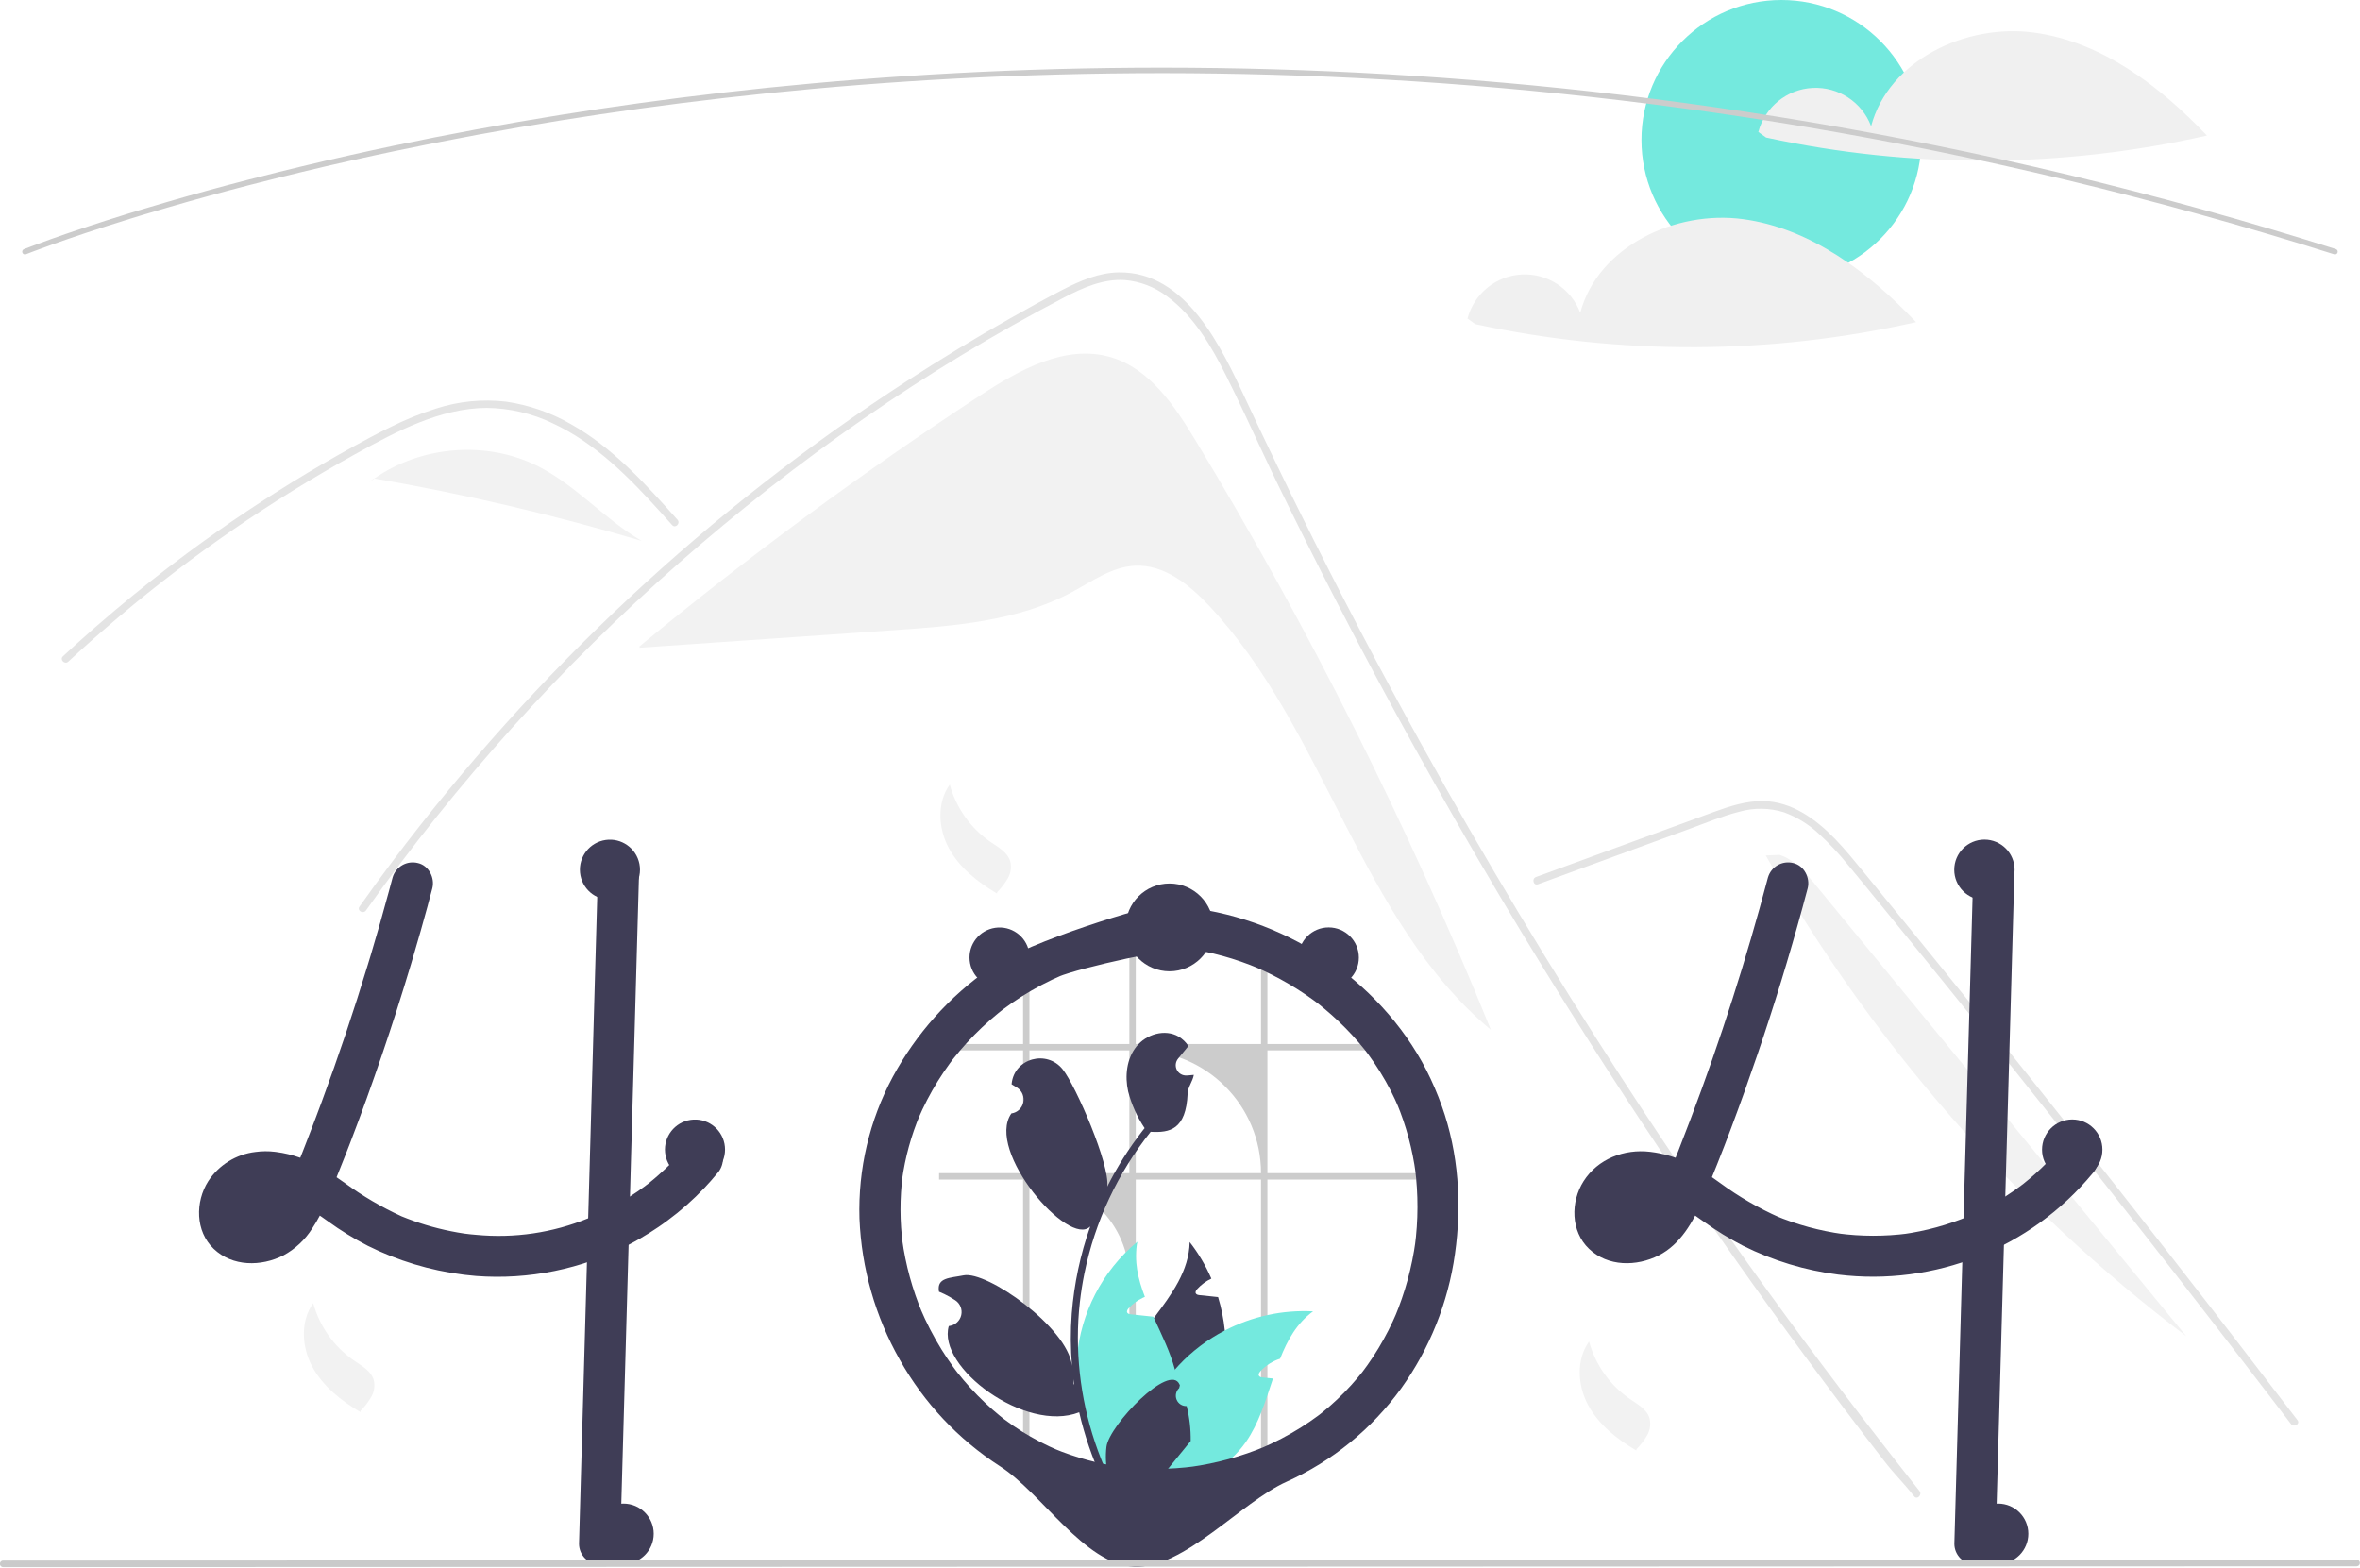
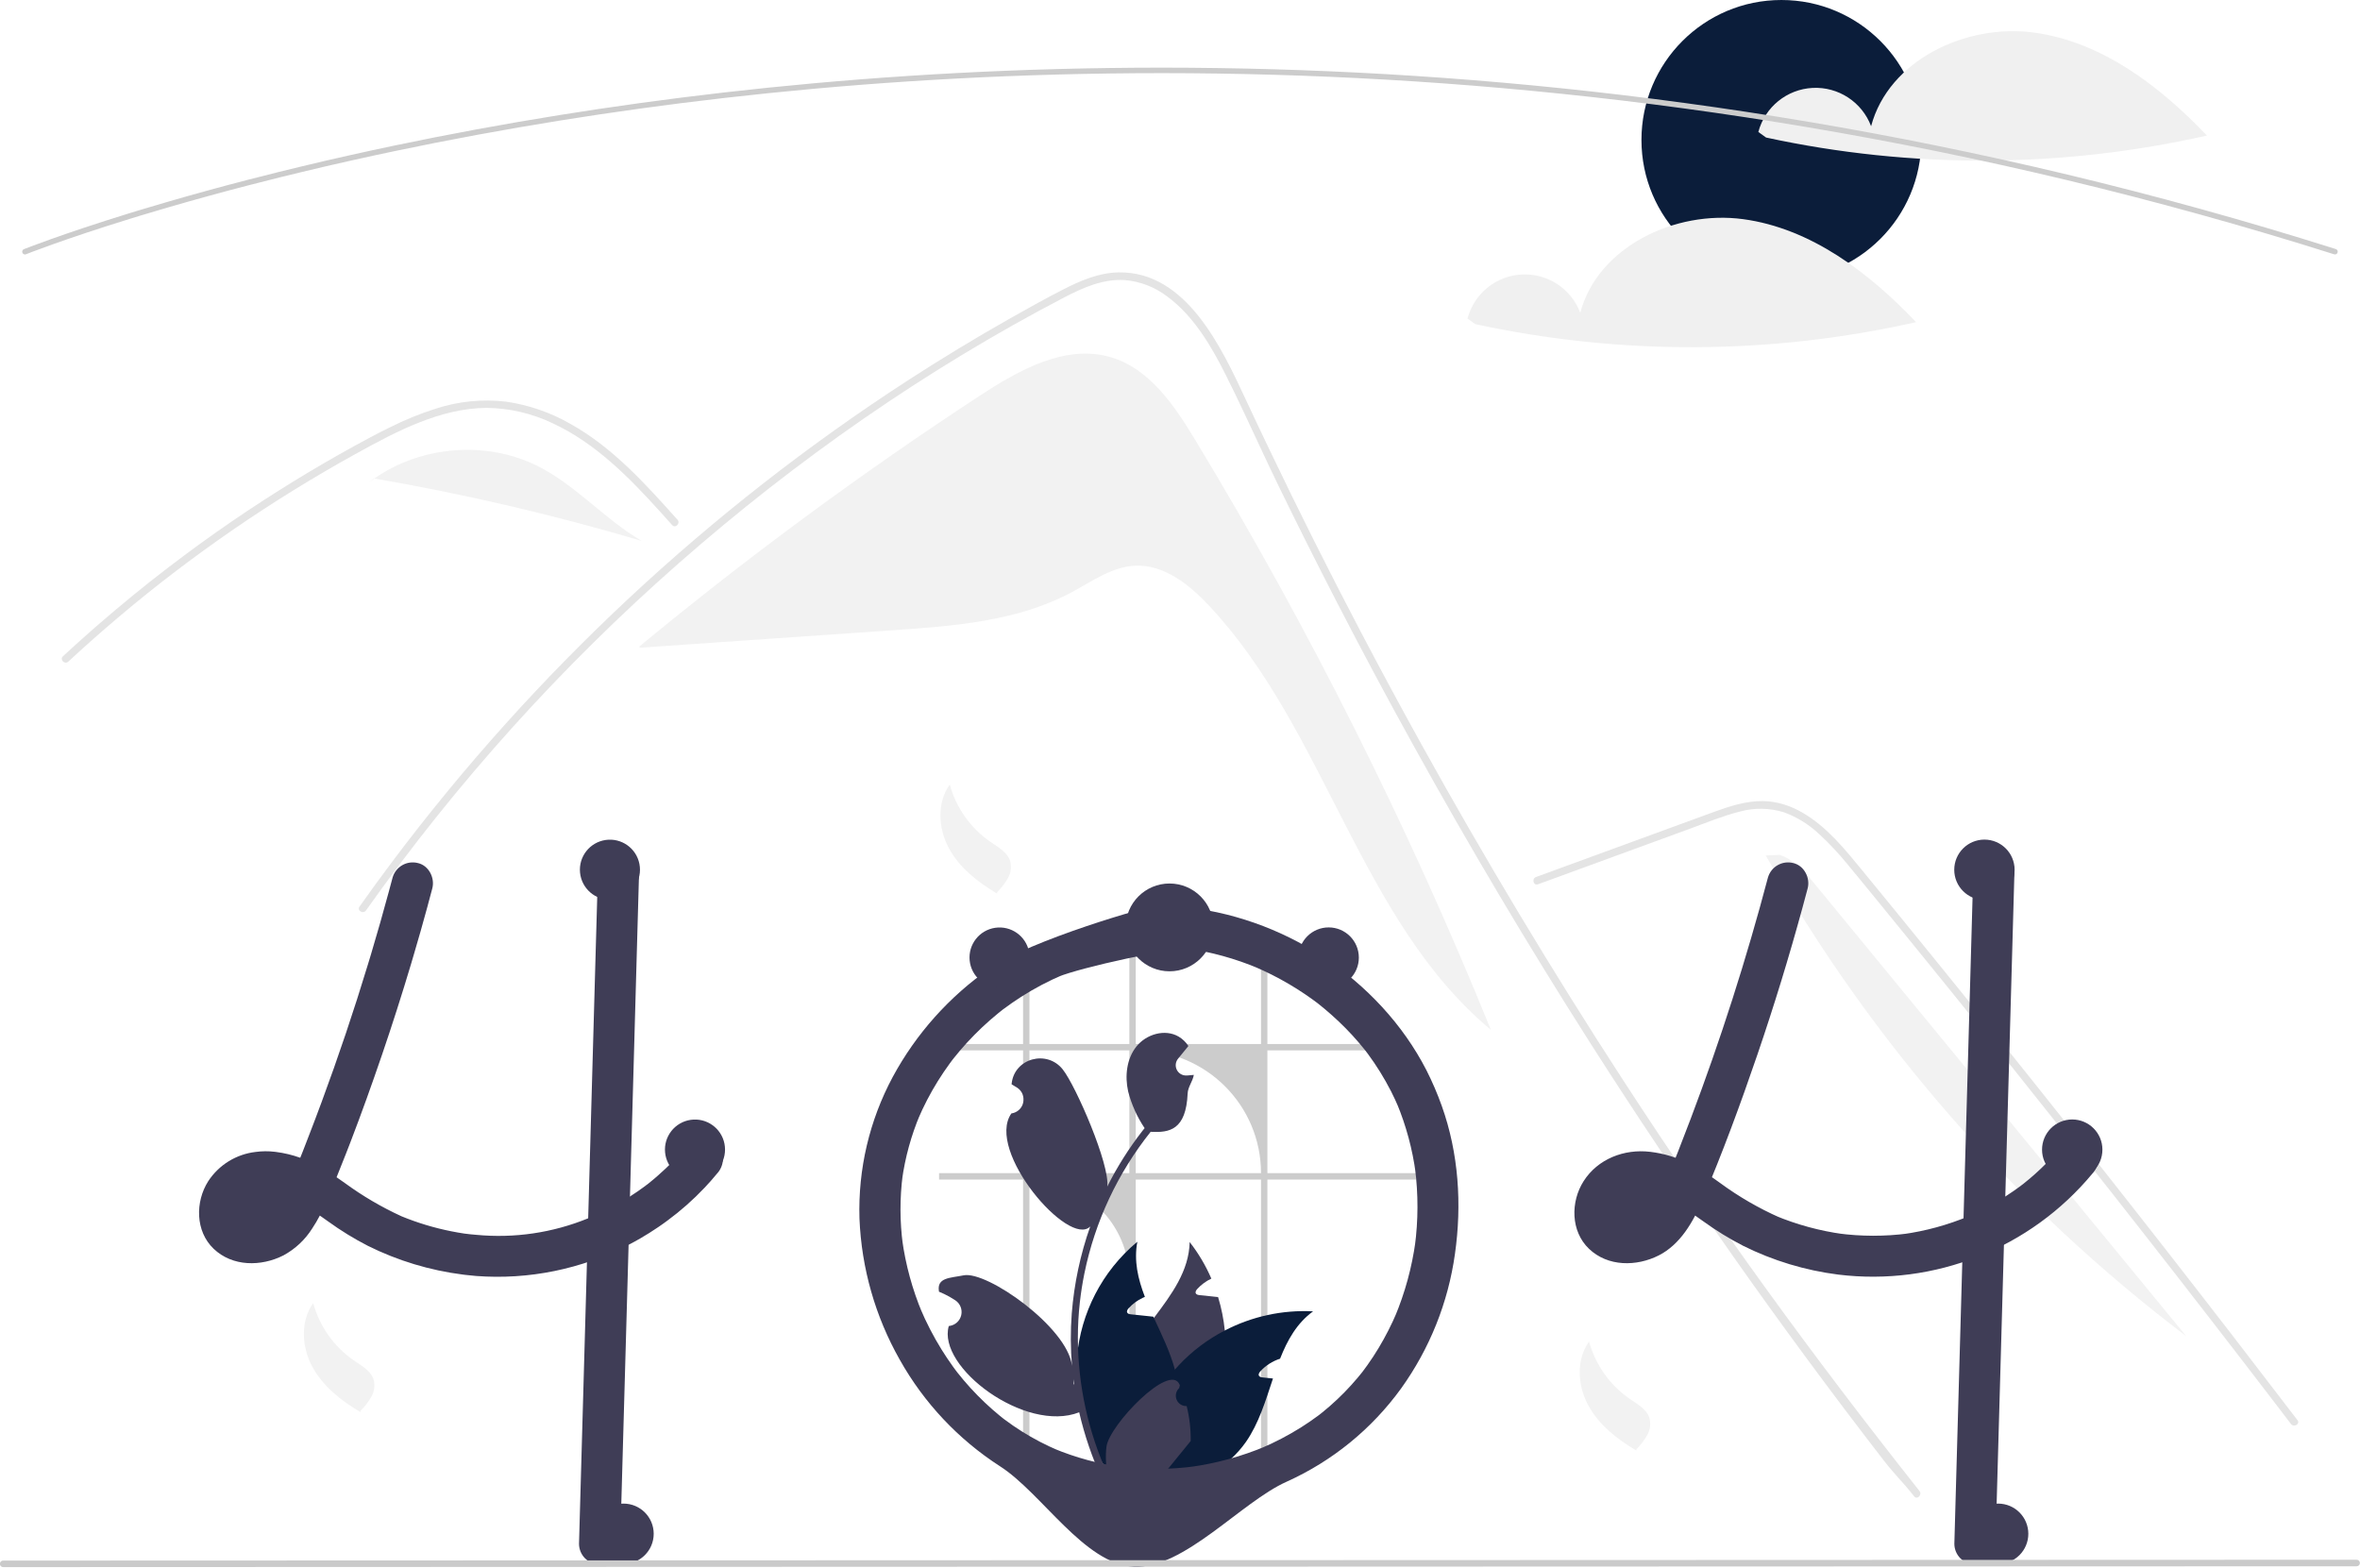
- <svg xmlns="http://www.w3.org/2000/svg" data-name="Layer 1" width="860.131" height="571.148" viewBox="0 0 860.131 571.148">
+ <svg xmlns="http://www.w3.org/2000/svg" width="860.131" height="571.148" viewBox="0 0 860.131 571.148" role="img" artist="Katerina Limpitsouni" source="https://undraw.co/">
  <path d="M605.67,324.953c-7.669-12.684-16.757-26.228-30.99-30.37-16.482-4.796-33.413,4.732-47.775,14.135a1392.157,1392.157,0,0,0-123.893,91.283l.043.492q46.226-3.188,92.451-6.376c22.265-1.535,45.296-3.283,64.972-13.816,7.467-3.997,14.745-9.336,23.206-9.708,10.512-.462,19.677,6.879,26.88,14.549,42.607,45.371,54.937,114.754,102.738,154.616A1516.995,1516.995,0,0,0,605.67,324.953Z" transform="translate(-169.9343 -164.426)" fill="#f2f2f2" />
  <path d="M867.571,709.781c-4.712-5.95-6.637-7.343-11.285-13.348q-56.764-73.416-106.708-151.792-33.924-53.23-64.483-108.504-14.549-26.278-28.3-52.969-10.67-20.695-20.865-41.638c-1.944-3.988-3.832-7.994-5.711-12.009-4.428-9.442-8.773-18.93-13.439-28.244-5.317-10.616-11.789-21.745-21.553-28.877a29.405,29.405,0,0,0-15.319-5.895c-7.948-.513-15.282,2.769-22.176,6.353-50.439,26.301-97.659,59.276-140.37,96.798A730.778,730.778,0,0,0,303.322,496.247c-1.008,1.439-3.392.064-2.374-1.384q6.009-8.498,12.257-16.813A734.817,734.817,0,0,1,500.805,303.064q18.248-11.826,37.183-22.542c6.362-3.603,12.752-7.16,19.251-10.497,6.371-3.273,13.137-6.215,20.416-6.325,24.77-.385,37.595,27.667,46.405,46.542q4.153,8.911,8.406,17.766,16.075,33.621,33.387,66.628,10.685,20.379,21.837,40.52,34.707,62.718,73.779,122.897c34.506,53.143,68.737,100.089,108.046,149.785C870.596,709.213,868.662,711.175,867.571,709.781Z" transform="translate(-169.9343 -164.426)" fill="#e4e4e4" />
  <path d="M414.916,355.804c-1.439-1.604-2.869-3.209-4.318-4.813-11.422-12.633-23.679-25.118-39.364-32.361a57.11,57.11,0,0,0-23.927-5.546c-8.562.028-16.932,2.273-24.843,5.418-3.74,1.494-7.398,3.19-11.001,4.996-4.116,2.072-8.159,4.281-12.183,6.509q-11.331,6.27-22.368,13.091-21.961,13.572-42.546,29.216-10.671,8.113-20.902,16.758-9.516,8.031-18.646,16.492c-1.302,1.201-3.245-.743-1.944-1.943,1.604-1.494,3.227-2.979,4.85-4.446q6.875-6.215,13.971-12.193,12.939-10.918,26.549-20.993,21.163-15.676,43.783-29.225,11.304-6.765,22.918-12.963c2.338-1.247,4.703-2.466,7.096-3.621a113.116,113.116,0,0,1,16.868-6.866,60.006,60.006,0,0,1,25.476-2.503,66.327,66.327,0,0,1,23.505,8.131c15.401,8.608,27.346,21.919,38.97,34.909C418.033,355.171,416.099,357.124,414.916,355.804Z" transform="translate(-169.9343 -164.426)" fill="#e4e4e4" />
  <path d="M730.477,486.711l36.905-13.498,18.323-6.702c5.968-2.183,11.921-4.667,18.09-6.23a28.539,28.539,0,0,1,16.374.209,37.738,37.738,0,0,1,12.771,7.917,103.64,103.64,0,0,1,10.475,11.186c3.989,4.794,7.92,9.639,11.868,14.467q24.441,29.891,48.563,60.041,24.121,30.15,47.92,60.556,23.857,30.48,47.385,61.216,2.882,3.765,5.76,7.534c1.06,1.388,3.449.02,2.375-1.388Q983.582,650.974,959.549,620.184q-24.092-30.864-48.516-61.466-24.424-30.601-49.179-60.937-6.167-7.558-12.354-15.099c-3.48-4.241-6.92-8.527-10.736-12.474-7.005-7.245-15.758-13.648-26.234-13.822-6.16-.102-12.121,1.852-17.844,3.923-6.17,2.232-12.325,4.506-18.486,6.759l-37.163,13.592-9.291,3.398c-1.649.603-.937,3.262.731,2.652Z" transform="translate(-169.9343 -164.426)" fill="#e4e4e4" />
  <path d="M366.377,334.526c-18.754-9.639-42.771-7.751-60.005,4.291a855.847,855.847,0,0,1,97.371,22.726C390.46,353.759,380.07,341.563,366.377,334.526Z" transform="translate(-169.9343 -164.426)" fill="#f2f2f2" />
  <path d="M306.188,338.784l-3.61,2.935c1.221-1.027,2.491-1.99,3.795-2.901C306.311,338.807,306.249,338.795,306.188,338.784Z" transform="translate(-169.9343 -164.426)" fill="#f2f2f2" />
  <path d="M831.549,486.846c-3.633-4.422-7.56-9.052-12.994-10.848l-5.073.2A575.436,575.436,0,0,0,966.749,651.418Q899.149,569.132,831.549,486.846Z" transform="translate(-169.9343 -164.426)" fill="#f2f2f2" />
  <path d="M516.084,450.367A37.481,37.481,0,0,0,531.015,471.325c2.82,1.92,6.157,3.762,7.122,7.035a8.379,8.379,0,0,1-.874,6.15,24.884,24.884,0,0,1-3.861,5.041l-.137.512c-6.998-4.147-13.656-9.393-17.522-16.551s-4.406-16.539.341-23.145" transform="translate(-169.9343 -164.426)" fill="#f2f2f2" />
  <path d="M749.084,653.367A37.481,37.481,0,0,0,764.015,674.325c2.82,1.92,6.157,3.762,7.122,7.035a8.379,8.379,0,0,1-.874,6.15,24.884,24.884,0,0,1-3.861,5.041l-.137.512c-6.998-4.147-13.656-9.393-17.522-16.551s-4.406-16.539.341-23.145" transform="translate(-169.9343 -164.426)" fill="#f2f2f2" />
  <path d="M284.084,639.367A37.481,37.481,0,0,0,299.015,660.325c2.82,1.92,6.157,3.762,7.122,7.035a8.379,8.379,0,0,1-.874,6.15,24.884,24.884,0,0,1-3.861,5.041l-.137.512c-6.998-4.147-13.656-9.393-17.522-16.551s-4.406-16.539.341-23.145" transform="translate(-169.9343 -164.426)" fill="#f2f2f2" />
-   <circle cx="649.249" cy="51" r="51" fill="#74e9de" />
+   <circle cx="649.249" cy="51" r="51" fill="#0B1D3A" />
  <path d="M911.219,176.296c-24.717-3.341-52.935,10.019-59.341,34.124a21.597,21.597,0,0,0-41.094,2.109l2.83,2.027a372.275,372.275,0,0,0,160.659-.726C957.079,195.76,935.935,179.637,911.219,176.296Z" transform="translate(-169.9343 -164.426)" fill="#f0f0f0" />
  <path d="M805.219,244.296c-24.717-3.341-52.935,10.019-59.341,34.124a21.597,21.597,0,0,0-41.094,2.109l2.83,2.027a372.275,372.275,0,0,0,160.659-.726C851.079,263.76,829.935,247.637,805.219,244.296Z" transform="translate(-169.9343 -164.426)" fill="#f0f0f0" />
  <path d="M1020.946,257.154a.982.982,0,0,1-.302-.047C756.237,173.489,523.199,184.424,374.264,208.321c-20.269,3.251-40.591,7.006-60.404,11.161-5.058,1.06-10.306,2.195-15.597,3.378-6.319,1.407-12.554,2.856-18.532,4.306q-3.873.917-7.595,1.849c-3.758.928-7.572,1.895-11.66,2.957-4.568,1.178-9.209,2.413-13.797,3.672a.442.442,0,0,1-.051.015l0.0.001c-5.183,1.415-10.338,2.871-15.323,4.325-2.698.779-5.304,1.548-7.799,2.307-.279.077-.526.151-.776.228l-.536.163c-.311.095-.617.188-.924.275l-.02.006 0.0.001-.812.252c-.968.293-1.912.579-2.841.864-24.545,7.566-38.038,12.949-38.171,13.002a1,1,0,1,1-.744-1.856c.134-.053,13.693-5.463,38.328-13.058.932-.286,1.879-.572,2.85-.866l.754-.234c.026-.01.052-.018.078-.025.305-.087.61-.18.919-.273l.537-.163c.268-.081.531-.161.801-.235,2.479-.754,5.093-1.524,7.798-2.307,4.987-1.455,10.147-2.911,15.334-4.328.016-.006.033-.01.049-.015v-.001c4.604-1.263,9.263-2.503,13.845-3.685,4.094-1.063,7.915-2.032,11.68-2.962q3.738-.93,7.609-1.853c5.985-1.451,12.233-2.902,18.563-4.312,5.299-1.184,10.556-2.322,15.622-3.383,19.843-4.162,40.198-7.923,60.497-11.179C523.096,182.415,756.467,171.463,1021.246,255.201a1.0 1,0,0,1-.301,1.953Z" transform="translate(-169.9343 -164.426)" fill="#ccc" />
  <path d="M432.923,584.266a6.729,6.729,0,0,0-1.7-2.67,6.43,6.43,0,0,0-.92-.71c-2.61-1.74-6.51-2.13-8.99,0a5.81,5.81,0,0,0-.69.71q-1.11,1.365-2.28,2.67c-1.28,1.46-2.59,2.87-3.96,4.24-.39.38-.78.77-1.18,1.15-.23.23-.46.45-.69.67-.88.84-1.78,1.65-2.69,2.45-.48.43-.96.85-1.45,1.26-.73.61-1.46,1.22-2.2,1.81-.07.05-.14.1-.21.16-.02.01-.03.03-.05.04-.01,0-.02,0-.03.02a.179.179,0,0,0-.07.05c-.22.15-.37.25-.48.34.04-.02.08-.05.12-.07-.18.14-.37.28-.55.42-1.75,1.29-3.54,2.53-5.37,3.69a99.21,99.21,0,0,1-14.22,7.55c-.33.13-.67.27-1.01.4a85.97,85.97,0,0,1-40.85,6.02q-2.13-.165-4.26-.45c-1.64-.24-3.27-.53-4.89-.86a97.932,97.932,0,0,1-18.02-5.44,118.652,118.652,0,0,1-20.66-12.12c-1-.71-2.01-1.42-3.02-2.11,1.15-2.82,2.28-5.64,3.38-8.48.55-1.37,1.08-2.74,1.6-4.12,4.09-10.63,7.93-21.36,11.61-32.13q5.58-16.365,10.53-32.92.51-1.68.99-3.36,2.595-8.745,4.98-17.53c.15-.57.31-1.13.45-1.7q.69-2.52,1.35-5.04c1-3.79-1.26-8.32-5.24-9.23a7.634,7.634,0,0,0-9.22,5.24c-.43,1.62-.86,3.23-1.3,4.85q-3.165,11.745-6.66,23.41-.51,1.68-1.02,3.36-7.71,25.41-16.93,50.31-1.11,3.015-2.25,6.01c-.37.98-.74,1.96-1.12,2.94-.73,1.93-1.48,3.86-2.23,5.79-.43,1.13-.87,2.26-1.31,3.38-.29.71-.57,1.42-.85,2.12a41.809,41.809,0,0,0-8.81-2.12l-.48-.06a27.397,27.397,0,0,0-7.01.06,23.914,23.914,0,0,0-17.24,10.66c-4.77,7.51-4.71,18.25,1.98,24.63,6.89,6.57,17.32,6.52,25.43,2.41a28.351,28.351,0,0,0,10.52-9.86,50.569,50.569,0,0,0,2.74-4.65c.21.14.42.28.63.43.8.56,1.6,1.13,2.39,1.69a111.738,111.738,0,0,0,14.51,8.91,108.359,108.359,0,0,0,34.62,10.47c.27.03.53.07.8.1,1.33.17,2.67.3,4.01.41a103.782,103.782,0,0,0,55.58-11.36q2.175-1.125,4.31-2.36,3.315-1.92,6.48-4.08c1.15-.78,2.27-1.57,3.38-2.4a101.042,101.042,0,0,0,13.51-11.95q2.355-2.475,4.51-5.11a8.061,8.061,0,0,0,2.2-5.3A7.564,7.564,0,0,0,432.923,584.266Zm-165.59,23.82c.21-.15.42-.31.62-.47C267.893,607.766,267.603,607.936,267.333,608.086Zm3.21-3.23c-.23.26-.44.52-.67.78a23.366,23.366,0,0,1-2.25,2.2c-.11.1-.23.2-.35.29a.01.01,0,0,0-.01.01,3.804,3.804,0,0,0-.42.22q-.645.39-1.32.72a17.005,17.005,0,0,1-2.71.75,16.799,16.799,0,0,1-2.13.02h-.02a14.823,14.823,0,0,1-1.45-.4c-.24-.12-.47-.26-.7-.4-.09-.08-.17-.16-.22-.21a2.44,2.44,0,0,1-.27-.29.01.01,0,0,0-.01-.01c-.11-.2-.23-.4-.34-.6a.031.031,0,0,1-.01-.02c-.08-.25-.15-.51-.21-.77a12.511,12.511,0,0,1,.01-1.37,13.467,13.467,0,0,1,.54-1.88,11.068,11.068,0,0,1,.69-1.26c.02-.04.12-.2.23-.38.01-.01.01-.01.01-.02.15-.17.3-.35.46-.51.27-.3.56-.56.85-.83a18.022,18.022,0,0,1,1.75-1.01,19.481,19.481,0,0,1,2.93-.79,24.989,24.989,0,0,1,4.41.04,30.301,30.301,0,0,1,4.1,1.01,36.945,36.945,0,0,1-2.77,4.54C270.623,604.746,270.583,604.806,270.543,604.856Zm-11.12-3.29a2.18,2.18,0,0,1-.31.39A1.409,1.409,0,0,1,259.423,601.566Z" transform="translate(-169.9343 -164.426)" fill="#3f3d56" />
  <path d="M402.863,482.136q-.135,4.71-.27,9.42-.285,10.455-.59,20.92-.315,11.775-.66,23.54-.165,6.075-.34,12.15-.465,16.365-.92,32.72c-.03,1.13-.07,2.25-.1,3.38q-.225,8.115-.45,16.23-.255,8.805-.5,17.61-.18,6.6-.37,13.21-1.35,47.895-2.7,95.79a7.648,7.648,0,0,1-7.5,7.5,7.561,7.561,0,0,1-7.5-7.5q.75-26.94,1.52-53.88.675-24.36,1.37-48.72.225-8.025.45-16.06.345-12.09.68-24.18c.03-1.13.07-2.25.1-3.38.02-.99.05-1.97.08-2.96q.66-23.475,1.32-46.96.27-9.24.52-18.49.3-10.545.6-21.08c.09-3.09.17-6.17.26-9.26a7.648,7.648,0,0,1,7.5-7.5A7.561,7.561,0,0,1,402.863,482.136Z" transform="translate(-169.9343 -164.426)" fill="#3f3d56" />
  <path d="M814.291,484.217a893.238,893.238,0,0,1-28.161,87.941c-3.007,7.946-6.083,15.877-9.371,23.712l.756-1.792a54.583,54.583,0,0,1-5.59,10.612q-.229.321-.467.636,1.166-1.49.443-.589c-.254.301-.505.602-.768.895a23.664,23.664,0,0,1-2.249,2.203q-.301.258-.612.504l.938-.729c-.109.257-.873.597-1.111.743a18.254,18.254,0,0,1-2.405,1.219l1.792-.756a19.086,19.086,0,0,1-4.231,1.161l1.994-.268a17.021,17.021,0,0,1-4.298.046l1.994.268a14.002,14.002,0,0,1-3.405-.917l1.792.756a12.012,12.012,0,0,1-1.679-.896c-.271-.177-1.105-.809-.015.025,1.133.866.146.074-.088-.156-.194-.192-.37-.4-.56-.595-.882-.905.996,1.557.397.499a18.182,18.182,0,0,1-.878-1.637l.756,1.792a11.925,11.925,0,0,1-.728-2.651l.268,1.994a13.651,13.651,0,0,1-.003-3.405l-.268,1.994a15.964,15.964,0,0,1,.995-3.68l-.756,1.792a16.729,16.729,0,0,1,1.178-2.298,6.729,6.729,0,0,1,.729-1.071c.049.016-1.269,1.513-.569.757.183-.198.354-.406.539-.602.296-.314.614-.601.926-.898,1.045-.994-1.462.966-.257.179a19.049,19.049,0,0,1,2.749-1.499l-1.792.756a20.311,20.311,0,0,1,4.995-1.34l-1.994.268a25.628,25.628,0,0,1,6.461.076l-1.994-.268a33.211,33.211,0,0,1,7.892,2.22l-1.792-.756c5.39,2.314,10.163,5.749,14.928,9.118a111.95,111.95,0,0,0,14.506,8.906,108.388,108.388,0,0,0,34.622,10.474,103.933,103.933,0,0,0,92.586-36.752,8.078,8.078,0,0,0,2.197-5.303,7.632,7.632,0,0,0-2.197-5.303c-2.752-2.526-7.949-3.239-10.607,0a95.636,95.636,0,0,1-8.107,8.727q-2.017,1.914-4.142,3.71-1.214,1.026-2.461,2.011c-.393.311-1.619,1.138.263-.197-.431.306-.845.64-1.271.955a99.269,99.269,0,0,1-20.332,11.565l1.792-.756a96.836,96.836,0,0,1-24.171,6.622l1.994-.268a97.643,97.643,0,0,1-25.754-.038l1.994.268a99.8,99.8,0,0,1-24.857-6.77l1.792.756a116.025,116.025,0,0,1-21.736-12.591,86.877,86.877,0,0,0-11.113-6.994,42.824,42.824,0,0,0-14.438-4.389c-9.439-1.111-19.057,2.566-24.246,10.72-4.776,7.505-4.714,18.244,1.974,24.625,6.888,6.572,17.318,6.517,25.436,2.406,7.817-3.959,12.513-12.185,15.815-19.942,7.431-17.455,14.01-35.314,20.14-53.263q9.097-26.637,16.499-53.813.917-3.366,1.807-6.739c1.001-3.789-1.261-8.32-5.238-9.226a7.633,7.633,0,0,0-9.226,5.238Z" transform="translate(-169.9343 -164.426)" fill="#3f3d56" />
  <path d="M889.124,482.136l-2.7,95.793-2.685,95.294-1.518,53.884a7.565,7.565,0,0,0,7.5,7.5,7.649,7.649,0,0,0,7.5-7.5l2.7-95.793,2.685-95.294,1.518-53.884a7.565,7.565,0,0,0-7.5-7.5,7.649,7.649,0,0,0-7.5,7.5Z" transform="translate(-169.9343 -164.426)" fill="#3f3d56" />
  <path d="M629.526,700.361h2.329V594.319h54.329v-2.323H631.855V547.252H673.81q-.923-1.173-1.899-2.317H631.855V515.382c-.77-.328-1.547-.645-2.329-.944V544.935h-45.652V507.07c-.782.036-1.553.09-2.329.155v37.71h-36.42V516.684c-.782.346-1.553.711-2.317,1.093V544.935h-30.616v2.317h30.616v44.744h-30.616v2.323h30.616V700.361h2.317V594.319a36.413,36.413,0,0,1,36.42,36.42v69.622h2.329V594.319h45.652Zm-84.401-108.365V547.252h36.42v44.744Zm38.749,0V547.252h.914a44.741,44.741,0,0,1,44.738,44.744Z" transform="translate(-169.9343 -164.426)" opacity="0.2" />
  <path d="M615.303,668.566a63.059,63.059,0,0,1-20.05,33.7c-.74.64-1.48,1.26-2.25,1.87q-2.805.255-5.57.52c-1.53.14-3.04.29-4.54.43l-.27.03-.19-1.64-.76-6.64a37.623,37.623,0,0,1-3.3-32.44c2.64-7.12,7.42-13.41,12.12-19.65,6.49-8.62,12.8-17.14,13.03-27.65a60.544,60.544,0,0,1,7.9,13.33,16.432,16.432,0,0,0-5.12,3.77c-.41.45-.82,1.08-.54,1.62.24.46.84.57,1.36.63,1.25.13,2.51.26,3.76.39,1,.11,2,.21,3,.32a63.99,63.99,0,0,1,2.45,12.18A61.189,61.189,0,0,1,615.303,668.566Z" transform="translate(-169.9343 -164.426)" fill="#3f3d56" />
-   <path d="M648.503,642.356c-5.9,4.29-9.35,10.46-12.03,17.26a16.628,16.628,0,0,0-7.17,4.58c-.41.45-.82,1.08-.54,1.62.24.46.84.57,1.36.63,1.25.13,2.51.26,3.76.39-2.68,8.04-5.14,16.36-9.88,23.15a36.989,36.989,0,0,1-12.03,10.91,38.492,38.492,0,0,1-4.02,1.99q-7.62.585-14.95,1.25-2.805.255-5.57.52c-1.53.14-3.04.29-4.54.43q-.015-.825,0-1.65a63.304,63.304,0,0,1,15.25-39.86c.45-.52.91-1.03,1.38-1.54a61.792,61.792,0,0,1,16.81-12.7A62.654,62.654,0,0,1,648.503,642.356Z" transform="translate(-169.9343 -164.426)" fill="#74e9de" />
-   <path d="M589.163,699.526l-1.15,3.4-.58,1.73c-1.53.14-3.04.29-4.54.43l-.27.03c-1.66.17-3.31.34-4.96.51-.43-.5-.86-1.01-1.28-1.53a62.03,62.03,0,0,1,8.07-87.11c-1.32,6.91.22,13.53,2.75,20.1-.27.11-.53.22-.78.34a16.432,16.432,0,0,0-5.12,3.77c-.41.45-.82,1.08-.54,1.62.24.46.84.57,1.36.63,1.25.13,2.51.26,3.76.39,1,.11,2,.21,3,.32q.705.075,1.41.15c.07.15.13.29.2.44,2.85,6.18,5.92,12.39,7.65,18.83a43.666,43.666,0,0,1,1.02,4.91A37.604,37.604,0,0,1,589.163,699.526Z" transform="translate(-169.9343 -164.426)" fill="#74e9de" />
+   <path d="M648.503,642.356c-5.9,4.29-9.35,10.46-12.03,17.26a16.628,16.628,0,0,0-7.17,4.58c-.41.45-.82,1.08-.54,1.62.24.46.84.57,1.36.63,1.25.13,2.51.26,3.76.39-2.68,8.04-5.14,16.36-9.88,23.15a36.989,36.989,0,0,1-12.03,10.91,38.492,38.492,0,0,1-4.02,1.99q-7.62.585-14.95,1.25-2.805.255-5.57.52c-1.53.14-3.04.29-4.54.43q-.015-.825,0-1.65a63.304,63.304,0,0,1,15.25-39.86c.45-.52.91-1.03,1.38-1.54a61.792,61.792,0,0,1,16.81-12.7A62.654,62.654,0,0,1,648.503,642.356Z" transform="translate(-169.9343 -164.426)" fill="#0B1D3A" />
+   <path d="M589.163,699.526l-1.15,3.4-.58,1.73c-1.53.14-3.04.29-4.54.43l-.27.03c-1.66.17-3.31.34-4.96.51-.43-.5-.86-1.01-1.28-1.53a62.03,62.03,0,0,1,8.07-87.11c-1.32,6.91.22,13.53,2.75,20.1-.27.11-.53.22-.78.34a16.432,16.432,0,0,0-5.12,3.77c-.41.45-.82,1.08-.54,1.62.24.46.84.57,1.36.63,1.25.13,2.51.26,3.76.39,1,.11,2,.21,3,.32q.705.075,1.41.15c.07.15.13.29.2.44,2.85,6.18,5.92,12.39,7.65,18.83a43.666,43.666,0,0,1,1.02,4.91A37.604,37.604,0,0,1,589.163,699.526Z" transform="translate(-169.9343 -164.426)" fill="#0B1D3A" />
  <path d="M689.821,554.487c-8.609-16.792-21.946-30.921-37.632-41.304a114.237,114.237,0,0,0-52.563-18.38q-3.69-.335-7.399-.393c-2.921-.044-46.866,12.632-61.587,22.982a114.295,114.295,0,0,0-35.333,39.527,102.5,102.5,0,0,0-12.126,51.633,113.564,113.564,0,0,0,14.703,51.476,110.475,110.475,0,0,0,36.444,38.746C549.667,708.561,565.074,734.51,583.183,735.426c18.246.923,39.054-23.555,55.695-30.987a104.425,104.425,0,0,0,41.726-34.005,110.25,110.25,0,0,0,19.599-48.948c2.574-18.083,1.374-36.733-4.801-54.016a111.86,111.86,0,0,0-5.58-12.983c-1.78-3.505-6.996-4.796-10.261-2.691a7.68,7.68,0,0,0-2.691,10.261q1.568,3.088,2.915,6.278l-.756-1.792a101.151,101.151,0,0,1,6.876,25.538l-.268-1.994a109.229,109.229,0,0,1-.066,28.683l.268-1.994a109.734,109.734,0,0,1-7.555,27.674l.756-1.792a104.212,104.212,0,0,1-6.672,13.098q-1.923,3.186-4.081,6.222c-.632.888-1.283,1.761-1.939,2.631-.856,1.136,1.167-1.483.282-.369-.151.19-.3.38-.452.569q-.681.852-1.382,1.688a93.613,93.613,0,0,1-10.176,10.384q-1.366,1.192-2.778,2.331c-.469.378-.932.773-1.421,1.125.019-.013,1.58-1.199.656-.511-.29.216-.579.436-.87.652q-2.91,2.156-5.974,4.092a103.485,103.485,0,0,1-14.756,7.713l1.792-.756a109.215,109.215,0,0,1-27.597,7.552l1.994-.268a108.154,108.154,0,0,1-28.589.051l1.994.268a99.835,99.835,0,0,1-25.095-6.784l1.792.756a93.643,93.643,0,0,1-13.416-6.991q-3.174-2-6.184-4.247c-.286-.214-.57-.43-.855-.645-.915-.691.658.51.67.518a19.169,19.169,0,0,1-1.535-1.225q-1.454-1.184-2.861-2.422a101.989,101.989,0,0,1-10.493-10.709q-1.213-1.434-2.374-2.911c-.335-.426-.947-1.29.404.529-.178-.239-.362-.474-.542-.712q-.647-.858-1.276-1.728-2.203-3.048-4.188-6.246a109.29,109.29,0,0,1-7.805-15.108l.756,1.792a106.588,106.588,0,0,1-7.34-26.837l.268,1.994a97.866,97.866,0,0,1-.048-25.636l-.268,1.994A94.673,94.673,0,0,1,505.276,570.55l-.756,1.792a101.557,101.557,0,0,1,7.195-13.856q2.066-3.323,4.378-6.485.525-.718,1.062-1.428c.324-.428,1.215-1.493-.305.388.149-.184.293-.374.439-.56q1.269-1.608,2.6-3.165A107.402,107.402,0,0,1,530.772,536.215q1.474-1.292,2.995-2.529.691-.562,1.391-1.113c.187-.147.376-.291.562-.439-1.997,1.59-.555.433-.102.093q3.134-2.348,6.435-4.461a103.644,103.644,0,0,1,15.387-8.108l-1.792.756c7.76-3.258,42.141-10.949,48.394-10.11l-1.994-.268A106.225,106.225,0,0,1,628.768,517.419l-1.792-.756a110.313,110.313,0,0,1,12.6,6.329q3.043,1.784,5.967,3.763,1.384.937,2.738,1.915.677.489,1.346.989c.248.185.494.373.741.558,1.039.779-1.431-1.128-.342-.267a110.843,110.843,0,0,1,10.368,9.253q2.401,2.445,4.637,5.045,1.147,1.334,2.246,2.708c.364.455,1.605,2.101.084.085.372.493.747.982,1.114,1.479a97.977,97.977,0,0,1,8.392,13.538c1.793,3.498,6.987,4.802,10.261,2.691A7.677,7.677,0,0,0,689.821,554.487Z" transform="translate(-169.9343 -164.426)" fill="#3f3d56" />
  <path d="M602.431,676.882a3.78,3.78,0,0,1-2.739-6.551c.095-.379.164-.651.259-1.03q-.051-.124-.103-.247c-3.48-8.298-25.685,14.833-26.645,22.632a30.029,30.029,0,0,0,.527,10.328A120.392,120.392,0,0,1,562.778,652.01a116.202,116.202,0,0,1,.721-12.963q.597-5.293,1.657-10.511a121.787,121.787,0,0,1,24.151-51.616c6.874.384,12.898-.663,13.48-13.985.103-2.37,1.861-4.422,2.248-6.756-.656.086-1.323.14-1.979.183-.204.011-.42.021-.624.032l-.077.003a3.745,3.745,0,0,1-3.076-6.101q.425-.523.851-1.046c.43-.538.871-1.065,1.302-1.603a1.865,1.865,0,0,0,.14-.161c.495-.613.99-1.216,1.485-1.829a10.829,10.829,0,0,0-3.55-3.432c-4.959-2.905-11.801-.893-15.384,3.593-3.593,4.486-4.271,10.779-3.023,16.384a43.398,43.398,0,0,0,6.003,13.383c-.269.344-.549.678-.818,1.022a122.574,122.574,0,0,0-12.794,20.268c1.016-7.939-11.412-36.608-16.218-42.681-5.773-7.294-17.611-4.111-18.628,5.136q-.015.134-.029.268,1.071.604,2.096,1.282a5.127,5.127,0,0,1-2.067,9.33l-.105.016c-9.556,13.644,21.077,49.155,28.745,41.181a125.11,125.11,0,0,0-6.734,31.693,118.664,118.664,0,0,0,.086,19.16l-.032-.226C558.902,648.154,529.674,627.514,521.139,629.233c-4.917.99-9.76.765-9.013,5.725q.018.119.036.237a34.442,34.442,0,0,1,3.862,1.861q1.071.604,2.096,1.282a5.127,5.127,0,0,1-2.067,9.33l-.105.016c-.075.011-.14.022-.215.032-4.35,14.966,27.907,39.12,47.518,31.435h.011a125.075,125.075,0,0,0,8.402,24.528H601.679c.108-.334.204-.678.301-1.011a34.102,34.102,0,0,1-8.305-.495c2.227-2.733,4.454-5.487,6.681-8.219a1.861,1.861,0,0,0,.14-.161c1.13-1.398,2.27-2.786,3.399-4.185l.001-.002a49.952,49.952,0,0,0-1.464-12.725Zm-34.371-67.613.016-.021-.016.043Zm-6.648,59.932-.258-.581c.011-.42.011-.839,0-1.269,0-.118-.021-.237-.021-.355.097.742.183,1.485.29,2.227Z" transform="translate(-169.9343 -164.426)" fill="#3f3d56" />
  <circle cx="95.249" cy="439" r="11" fill="#3f3d56" />
  <circle cx="227.249" cy="559" r="11" fill="#3f3d56" />
  <circle cx="728.249" cy="559" r="11" fill="#3f3d56" />
  <circle cx="755.249" cy="419" r="11" fill="#3f3d56" />
  <circle cx="723.249" cy="317" r="11" fill="#3f3d56" />
  <path d="M434.183,583.426a10.949,10.949,0,1,1-.21-2.16A10.992,10.992,0,0,1,434.183,583.426Z" transform="translate(-169.9343 -164.426)" fill="#3f3d56" />
  <circle cx="484.249" cy="349" r="11" fill="#3f3d56" />
  <path d="M545.183,513.426a10.949,10.949,0,1,1-.21-2.16A10.992,10.992,0,0,1,545.183,513.426Z" transform="translate(-169.9343 -164.426)" fill="#3f3d56" />
  <path d="M403.183,481.426a10.949,10.949,0,1,1-.21-2.16A10.992,10.992,0,0,1,403.183,481.426Z" transform="translate(-169.9343 -164.426)" fill="#3f3d56" />
  <circle cx="599.249" cy="443" r="11" fill="#3f3d56" />
  <circle cx="426.249" cy="338" r="16" fill="#3f3d56" />
  <path d="M1028.875,735.267l-857.75.307a1.191,1.191,0,1,1,0-2.381l857.75-.307a1.191,1.191,0,0,1,0,2.381Z" transform="translate(-169.9343 -164.426)" fill="#cacaca" />
</svg>
